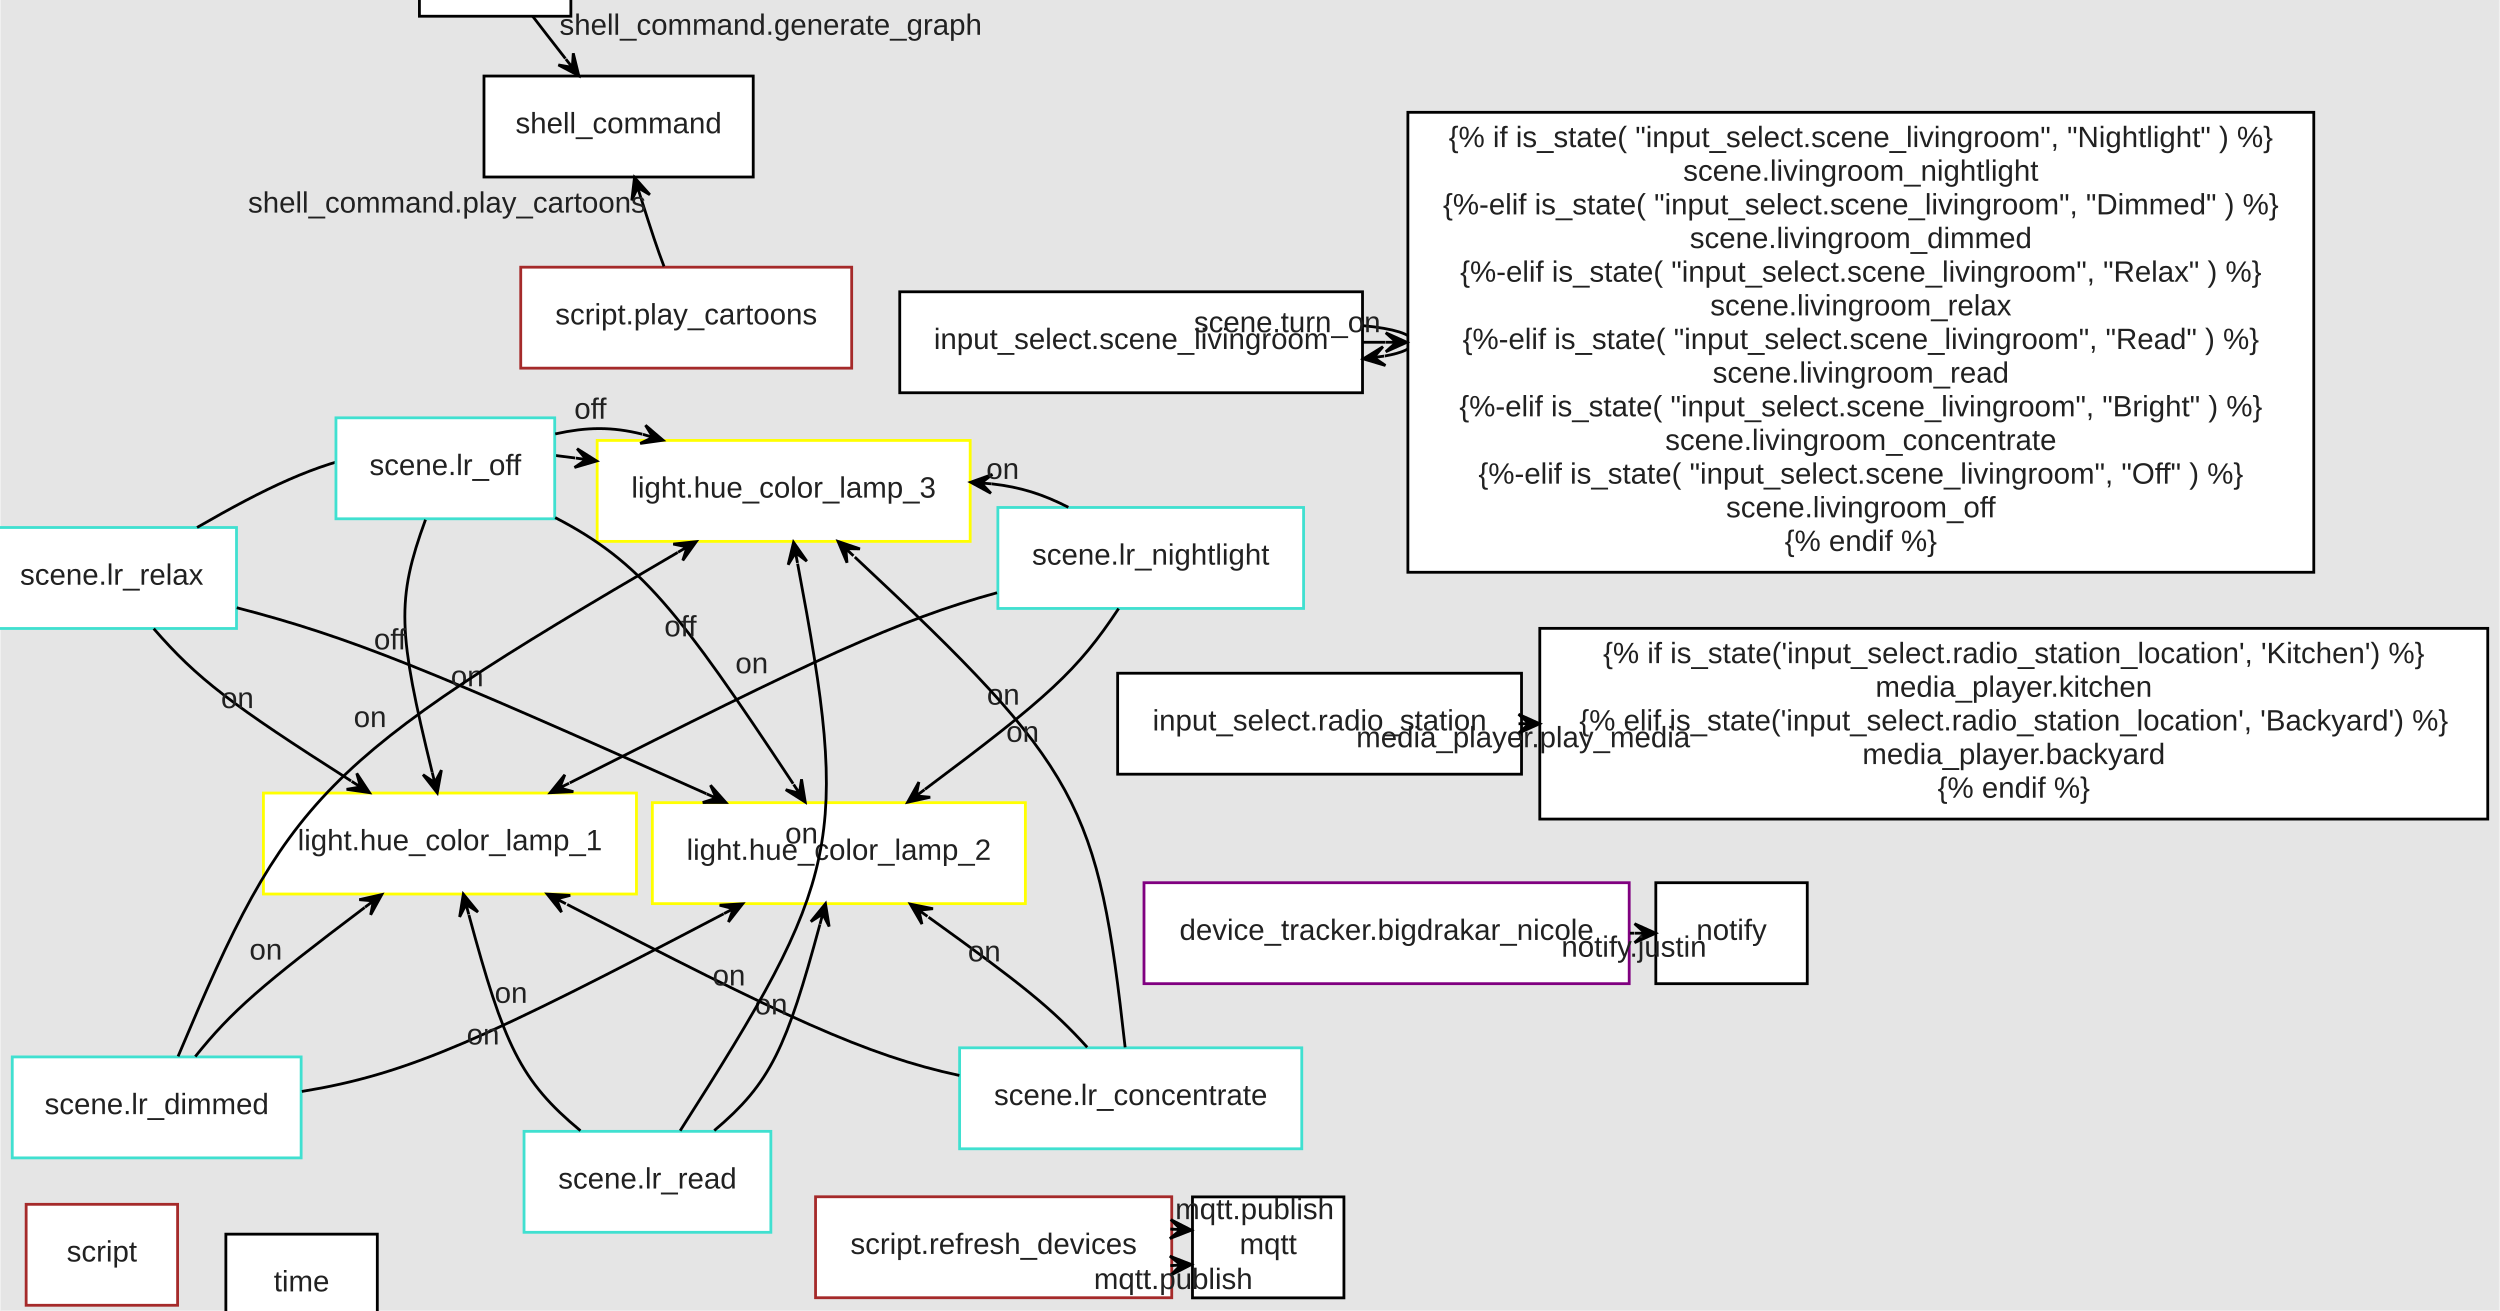
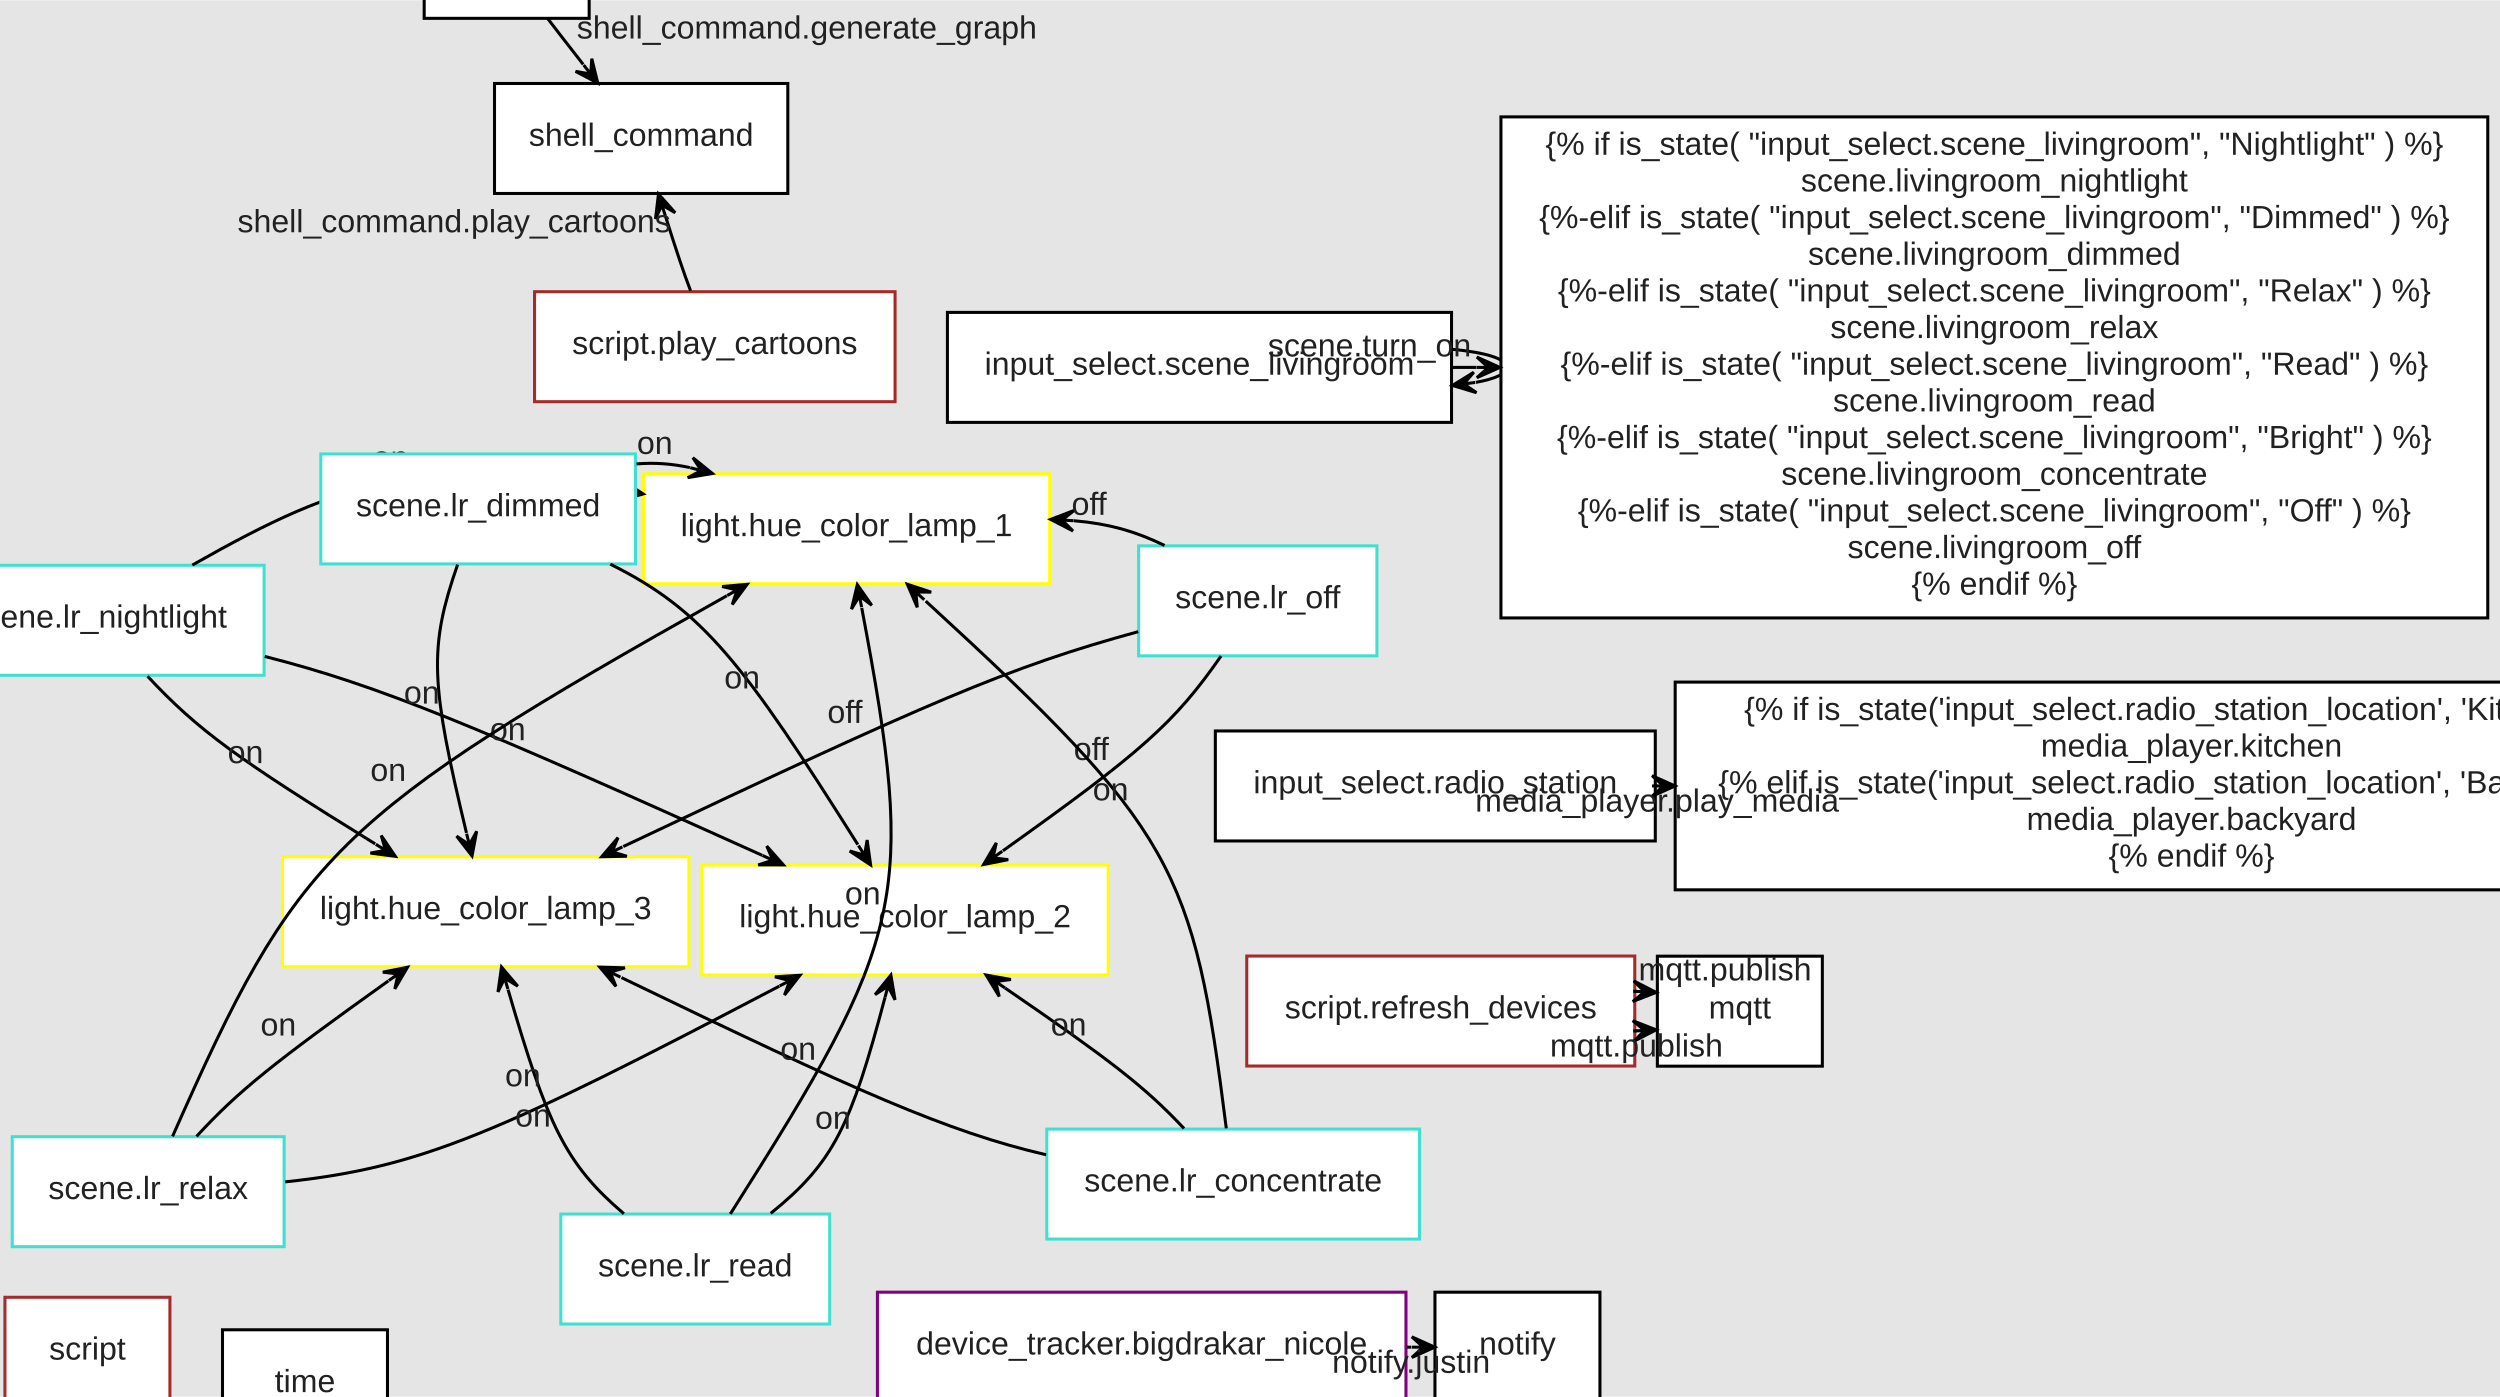
- <svg xmlns="http://www.w3.org/2000/svg" width="891pt" height="467pt" viewBox="0.00 0.00 890.64 467.20">
-   <g id="graph0" class="graph" transform="scale(1 1) rotate(0) translate(237.556 286.722)">
-     <polygon fill="#e5e5e5" stroke="none" points="-237.556,180.474 -237.556,-286.722 653.087,-286.722 653.087,180.474 -237.556,180.474" />
+ <svg xmlns="http://www.w3.org/2000/svg" width="818pt" height="457pt" viewBox="0.00 0.00 818.28 456.73">
+   <g id="graph0" class="graph" transform="scale(1 1) rotate(0) translate(229.221 282.722)">
+     <polygon fill="#e5e5e5" stroke="none" points="-229.221,174.01 -229.221,-282.722 589.057,-282.722 589.057,174.01 -229.221,174.01" />
    <g id="node1" class="node">
-       <polygon fill="white" stroke="turquoise" points="-153.598,-98.636 -242.598,-98.636 -242.598,-62.636 -153.598,-62.636 -153.598,-98.636" />
-       <text text-anchor="middle" x="-198.098" y="-78.236" font-family="arial" font-size="10.50" fill="#212121">scene.lr_relax</text>
+       <polygon fill="white" stroke="turquoise" points="-142.772,-97.913 -251.772,-97.913 -251.772,-61.913 -142.772,-61.913 -142.772,-97.913" />
+       <text text-anchor="middle" x="-197.272" y="-77.513" font-family="arial" font-size="10.50" fill="#212121">scene.lr_nightlight</text>
    </g>
    <g id="node2" class="node">
-       <polygon fill="white" stroke="yellow" points="-10.999,-3.957 -143.999,-3.957 -143.999,32.043 -10.999,32.043 -10.999,-3.957" />
-       <text text-anchor="middle" x="-77.499" y="16.443" font-family="arial" font-size="10.50" fill="#212121">light.hue_color_lamp_1</text>
+       <polygon fill="white" stroke="yellow" points="-3.744,-2.51 -136.744,-2.51 -136.744,33.49 -3.744,33.49 -3.744,-2.51" />
+       <text text-anchor="middle" x="-70.244" y="17.89" font-family="arial" font-size="10.50" fill="#212121">light.hue_color_lamp_3</text>
    </g>
    <g id="edge1" class="edge">
-       <path fill="none" stroke="black" d="M-183.117,-62.571C-167.527,-44.647 -155.603,-35.599 -112.756,-8.273" />
-       <polygon fill="black" stroke="black" points="-106.206,-4.106 -110.722,-10.979 -109.37,-6.119 -112.534,-8.132 -112.534,-8.132 -112.534,-8.132 -109.37,-6.119 -114.346,-5.284 -106.206,-4.106 -106.206,-4.106" />
-       <text text-anchor="middle" x="-153.28" y="-34.254" font-family="arial" font-size="10.50" fill="#212121">on</text>
+       <path fill="none" stroke="black" d="M-180.94,-61.599C-164.342,-43.835 -151.631,-34.648 -106.427,-6.717" />
+       <polygon fill="black" stroke="black" points="-99.829,-2.649 -104.441,-9.458 -103.021,-4.617 -106.213,-6.586 -106.213,-6.586 -106.213,-6.586 -103.021,-4.617 -107.984,-3.713 -99.829,-2.649 -99.829,-2.649" />
+       <text text-anchor="middle" x="-148.862" y="-33.156" font-family="arial" font-size="10.50" fill="#212121">on</text>
    </g>
    <g id="node3" class="node">
-       <polygon fill="white" stroke="yellow" points="127.671,-0.528 -5.329,-0.528 -5.329,35.472 127.671,35.472 127.671,-0.528" />
-       <text text-anchor="middle" x="61.172" y="19.872" font-family="arial" font-size="10.50" fill="#212121">light.hue_color_lamp_2</text>
+       <polygon fill="white" stroke="yellow" points="133.523,0.173 0.523,0.173 0.523,36.173 133.523,36.173 133.523,0.173" />
+       <text text-anchor="middle" x="67.023" y="20.573" font-family="arial" font-size="10.50" fill="#212121">light.hue_color_lamp_2</text>
    </g>
    <g id="edge2" class="edge">
-       <path fill="none" stroke="black" d="M-153.51,-70.035C-112.783,-59.475 -84.937,-47.949 13.938,-3.705" />
-       <polygon fill="black" stroke="black" points="20.866,-0.603 15.4,-6.748 17.444,-2.135 14.021,-3.668 14.021,-3.668 14.021,-3.668 17.444,-2.135 12.642,-0.587 20.866,-0.603 20.866,-0.603" />
-       <text text-anchor="middle" x="-71.343" y="-42.022" font-family="arial" font-size="10.50" fill="#212121">on</text>
+       <path fill="none" stroke="black" d="M-142.572,-68.078C-104.894,-58.495 -73.742,-45.372 20.306,-2.946" />
+       <polygon fill="black" stroke="black" points="27.187,0.16 21.74,-6.002 23.769,-1.383 20.351,-2.926 20.351,-2.926 20.351,-2.926 23.769,-1.383 18.963,0.151 27.187,0.16 27.187,0.16" />
+       <text text-anchor="middle" x="-63.011" y="-40.659" font-family="arial" font-size="10.50" fill="#212121">on</text>
    </g>
    <g id="node4" class="node">
-       <polygon fill="white" stroke="yellow" points="107.993,-129.688 -25.007,-129.688 -25.007,-93.688 107.993,-93.688 107.993,-129.688" />
-       <text text-anchor="middle" x="41.493" y="-109.288" font-family="arial" font-size="10.50" fill="#212121">light.hue_color_lamp_3</text>
+       <polygon fill="white" stroke="yellow" points="114.367,-127.844 -18.633,-127.844 -18.633,-91.844 114.367,-91.844 114.367,-127.844" />
+       <text text-anchor="middle" x="47.867" y="-107.444" font-family="arial" font-size="10.50" fill="#212121">light.hue_color_lamp_1</text>
    </g>
    <g id="edge3" class="edge">
-       <path fill="none" stroke="black" d="M-167.665,-98.656C-118.414,-127.016 -97.547,-132.154 -32.869,-123.427" />
-       <polygon fill="black" stroke="black" points="-25.192,-122.357 -32.154,-126.735 -28.906,-122.875 -32.62,-123.393 -32.62,-123.393 -32.62,-123.393 -28.906,-122.875 -33.086,-120.05 -25.192,-122.357 -25.192,-122.357" />
-       <text text-anchor="middle" x="-104.676" y="-129.796" font-family="arial" font-size="10.50" fill="#212121">on</text>
+       <path fill="none" stroke="black" d="M-166.262,-97.989C-114.67,-127.264 -93.397,-132.299 -26.242,-122.398" />
+       <polygon fill="black" stroke="black" points="-18.715,-121.257 -25.624,-125.718 -22.422,-121.819 -26.13,-122.381 -26.13,-122.381 -26.13,-122.381 -22.422,-121.819 -26.636,-119.044 -18.715,-121.257 -18.715,-121.257" />
+       <text text-anchor="middle" x="-101.404" y="-129.578" font-family="arial" font-size="10.50" fill="#212121">on</text>
    </g>
    <g id="node5" class="node">
-       <polygon fill="white" stroke="black" points="-34.382,-316.934 -88.382,-316.934 -88.382,-280.934 -34.382,-280.934 -34.382,-316.934" />
-       <text text-anchor="middle" x="-61.382" y="-296.534" font-family="arial" font-size="10.50" fill="#212121">event</text>
+       <polygon fill="white" stroke="turquoise" points="221.466,-104.266 143.466,-104.266 143.466,-68.266 221.466,-68.266 221.466,-104.266" />
+       <text text-anchor="middle" x="182.466" y="-83.866" font-family="arial" font-size="10.50" fill="#212121">scene.lr_off</text>
+     </g>
+     <g id="edge4" class="edge">
+       <path fill="none" stroke="black" d="M143.338,-76.186C100.838,-64.538 75.339,-53.451 -25.218,-5.858" />
+       <polygon fill="black" stroke="black" points="-32.27,-2.519 -24.047,-2.678 -28.881,-4.124 -25.491,-5.729 -25.491,-5.729 -25.491,-5.729 -28.881,-4.124 -26.936,-8.779 -32.27,-2.519 -32.27,-2.519" />
+       <text text-anchor="middle" x="47.348" y="-46.309" font-family="arial" font-size="10.50" fill="#212121">off</text>
+     </g>
+     <g id="edge5" class="edge">
+       <path fill="none" stroke="black" d="M170.42,-68.187C155.16,-46.227 144.3,-36.687 99.029,-4.455" />
+       <polygon fill="black" stroke="black" points="92.72,0.027 100.789,-1.565 95.777,-2.145 98.834,-4.317 98.834,-4.317 98.834,-4.317 95.777,-2.145 96.88,-7.068 92.72,0.027 92.72,0.027" />
+       <text text-anchor="middle" x="127.975" y="-34.187" font-family="arial" font-size="10.50" fill="#212121">off</text>
+     </g>
+     <g id="edge6" class="edge">
+       <path fill="none" stroke="black" d="M151.952,-104.396C142.428,-109.034 133.817,-111.51 122.279,-112.496" />
+       <polygon fill="black" stroke="black" points="114.683,-112.923 121.981,-109.132 118.427,-112.713 122.171,-112.502 122.171,-112.502 122.171,-112.502 118.427,-112.713 122.36,-115.872 114.683,-112.923 114.683,-112.923" />
+       <text text-anchor="middle" x="127.263" y="-114.425" font-family="arial" font-size="10.50" fill="#212121">off</text>
    </g>
    <g id="node6" class="node">
-       <polygon fill="white" stroke="black" points="30.639,-259.61 -65.361,-259.61 -65.361,-223.61 30.639,-223.61 30.639,-259.61" />
-       <text text-anchor="middle" x="-17.361" y="-239.21" font-family="arial" font-size="10.50" fill="#212121">shell_command</text>
-     </g>
-     <g id="edge4" class="edge">
-       <path fill="none" stroke="black" d="M-47.992,-280.903C-45.042,-277.035 -41.517,-272.488 -36.331,-265.846" />
-       <polygon fill="black" stroke="black" points="-31.561,-259.742 -33.52,-267.73 -33.87,-262.697 -36.179,-265.651 -36.179,-265.651 -36.179,-265.651 -33.87,-262.697 -38.839,-263.573 -31.561,-259.742 -31.561,-259.742" />
-       <text text-anchor="middle" x="36.867" y="-274.322" font-family="arial" font-size="10.50" fill="#212121">shell_command.generate_graph</text>
+       <polygon fill="white" stroke="black" points="312.574,-43.681 168.574,-43.681 168.574,-7.68 312.574,-7.68 312.574,-43.681" />
+       <text text-anchor="middle" x="240.574" y="-23.28" font-family="arial" font-size="10.50" fill="#212121">input_select.radio_station</text>
    </g>
    <g id="node7" class="node">
-       <polygon fill="white" stroke="black" points="247.88,-182.684 82.88,-182.684 82.88,-146.684 247.88,-146.684 247.88,-182.684" />
-       <text text-anchor="middle" x="165.38" y="-162.284" font-family="arial" font-size="10.50" fill="#212121">input_select.scene_livingroom</text>
-     </g>
-     <g id="edge6" class="edge">
-       <path fill="none" stroke="black" d="M248.177,-170.599C258.837,-169.573 265.88,-167.602 265.88,-164.684 265.88,-162.541 262.082,-160.908 255.842,-159.786" />
-       <polygon fill="black" stroke="black" points="248.177,-158.768 256.056,-156.409 251.894,-159.261 255.611,-159.755 255.611,-159.755 255.611,-159.755 251.894,-159.261 255.167,-163.101 248.177,-158.768 248.177,-158.768" />
-       <text text-anchor="middle" x="327.88" y="-162.284" font-family="arial" font-size="10.50" fill="#212121">input_select.select_option</text>
+       <polygon fill="white" stroke="black" points="657.087,-59.68 319.087,-59.68 319.087,8.32 657.087,8.32 657.087,-59.68" />
+       <text text-anchor="middle" x="488.087" y="-47.28" font-family="arial" font-size="10.50" fill="#212121">{% if is_state('input_select.radio_station_location', 'Kitchen') %}</text>
+       <text text-anchor="middle" x="488.087" y="-35.28" font-family="arial" font-size="10.50" fill="#212121">  media_player.kitchen</text>
+       <text text-anchor="middle" x="488.087" y="-23.28" font-family="arial" font-size="10.50" fill="#212121">{% elif is_state('input_select.radio_station_location', 'Backyard') %}</text>
+       <text text-anchor="middle" x="488.087" y="-11.28" font-family="arial" font-size="10.50" fill="#212121">  media_player.backyard</text>
+       <text text-anchor="middle" x="488.087" y="0.72" font-family="arial" font-size="10.50" fill="#212121">{% endif %}</text>
+     </g>
+     <g id="edge7" class="edge">
+       <path fill="none" stroke="black" d="M312.838,-25.68C312.964,-25.68 313.091,-25.68 313.217,-25.68" />
+       <polygon fill="black" stroke="black" points="319.015,-25.68 311.515,-29.056 315.265,-25.68 311.515,-25.681 311.515,-25.681 311.515,-25.681 315.265,-25.68 311.515,-22.306 319.015,-25.68 319.015,-25.68" />
+       <text text-anchor="middle" x="313.17" y="-17.28" font-family="arial" font-size="10.50" fill="#212121">media_player.play_media</text>
    </g>
    <g id="node8" class="node">
-       <polygon fill="white" stroke="black" points="587.057,-246.677 264.057,-246.677 264.057,-82.677 587.057,-82.677 587.057,-246.677" />
-       <text text-anchor="middle" x="425.557" y="-234.277" font-family="arial" font-size="10.50" fill="#212121">{% if is_state( "input_select.scene_livingroom", "Nightlight" ) %}</text>
-       <text text-anchor="middle" x="425.557" y="-222.277" font-family="arial" font-size="10.50" fill="#212121">  scene.livingroom_nightlight</text>
-       <text text-anchor="middle" x="425.557" y="-210.277" font-family="arial" font-size="10.50" fill="#212121">{%-elif is_state( "input_select.scene_livingroom", "Dimmed" ) %}</text>
-       <text text-anchor="middle" x="425.557" y="-198.277" font-family="arial" font-size="10.50" fill="#212121">  scene.livingroom_dimmed</text>
-       <text text-anchor="middle" x="425.557" y="-186.277" font-family="arial" font-size="10.50" fill="#212121">{%-elif is_state( "input_select.scene_livingroom", "Relax" ) %}</text>
-       <text text-anchor="middle" x="425.557" y="-174.277" font-family="arial" font-size="10.50" fill="#212121">  scene.livingroom_relax</text>
-       <text text-anchor="middle" x="425.557" y="-162.277" font-family="arial" font-size="10.50" fill="#212121">{%-elif is_state( "input_select.scene_livingroom", "Read" ) %}</text>
-       <text text-anchor="middle" x="425.557" y="-150.277" font-family="arial" font-size="10.50" fill="#212121">  scene.livingroom_read</text>
-       <text text-anchor="middle" x="425.557" y="-138.277" font-family="arial" font-size="10.50" fill="#212121">{%-elif is_state( "input_select.scene_livingroom", "Bright" ) %}</text>
-       <text text-anchor="middle" x="425.557" y="-126.277" font-family="arial" font-size="10.50" fill="#212121">  scene.livingroom_concentrate</text>
-       <text text-anchor="middle" x="425.557" y="-114.277" font-family="arial" font-size="10.50" fill="#212121">{%-elif is_state( "input_select.scene_livingroom", "Off" ) %}</text>
-       <text text-anchor="middle" x="425.557" y="-102.277" font-family="arial" font-size="10.50" fill="#212121">  scene.livingroom_off</text>
-       <text text-anchor="middle" x="425.557" y="-90.277" font-family="arial" font-size="10.50" fill="#212121">{% endif %}</text>
-     </g>
-     <g id="edge5" class="edge">
-       <path fill="none" stroke="black" d="M247.968,-164.684C250.585,-164.684 253.276,-164.684 256.062,-164.684" />
-       <polygon fill="black" stroke="black" points="263.674,-164.683 256.174,-168.059 259.924,-164.683 256.174,-164.684 256.174,-164.684 256.174,-164.684 259.924,-164.683 256.174,-161.309 263.674,-164.683 263.674,-164.683" />
-       <text text-anchor="middle" x="221.041" y="-168.284" font-family="arial" font-size="10.50" fill="#212121">scene.turn_on</text>
+       <polygon fill="white" stroke="black" points="-36.382,-312.934 -90.382,-312.934 -90.382,-276.934 -36.382,-276.934 -36.382,-312.934" />
+       <text text-anchor="middle" x="-63.382" y="-292.534" font-family="arial" font-size="10.50" fill="#212121">event</text>
    </g>
    <g id="node9" class="node">
-       <polygon fill="white" stroke="turquoise" points="226.867,-105.779 117.867,-105.779 117.867,-69.778 226.867,-69.778 226.867,-105.779" />
-       <text text-anchor="middle" x="172.367" y="-85.379" font-family="arial" font-size="10.50" fill="#212121">scene.lr_nightlight</text>
-     </g>
-     <g id="edge7" class="edge">
-       <path fill="none" stroke="black" d="M117.564,-75.379C82.126,-65.642 52.27,-51.571 -34.792,-7.582" />
-       <polygon fill="black" stroke="black" points="-41.714,-4.083 -33.498,-4.455 -38.367,-5.775 -35.02,-7.467 -35.02,-7.467 -35.02,-7.467 -38.367,-5.775 -36.543,-10.479 -41.714,-4.083 -41.714,-4.083" />
-       <text text-anchor="middle" x="30.114" y="-46.669" font-family="arial" font-size="10.50" fill="#212121">on</text>
+       <polygon fill="white" stroke="black" points="28.639,-255.61 -67.361,-255.61 -67.361,-219.61 28.639,-219.61 28.639,-255.61" />
+       <text text-anchor="middle" x="-19.361" y="-235.21" font-family="arial" font-size="10.50" fill="#212121">shell_command</text>
    </g>
    <g id="edge8" class="edge">
-       <path fill="none" stroke="black" d="M160.922,-69.738C146.371,-47.761 135.89,-38.146 91.844,-5.269" />
-       <polygon fill="black" stroke="black" points="85.705,-0.696 93.736,-2.47 88.712,-2.936 91.72,-5.176 91.72,-5.176 91.72,-5.176 88.712,-2.936 89.704,-7.883 85.705,-0.696 85.705,-0.696" />
-       <text text-anchor="middle" x="119.797" y="-35.478" font-family="arial" font-size="10.50" fill="#212121">on</text>
+       <path fill="none" stroke="black" d="M-49.992,-276.903C-47.042,-273.035 -43.517,-268.488 -38.331,-261.846" />
+       <polygon fill="black" stroke="black" points="-33.561,-255.742 -35.52,-263.73 -35.87,-258.697 -38.179,-261.651 -38.179,-261.651 -38.179,-261.651 -35.87,-258.697 -40.839,-259.573 -33.561,-255.742 -33.561,-255.742" />
+       <text text-anchor="middle" x="34.867" y="-270.322" font-family="arial" font-size="10.50" fill="#212121">shell_command.generate_graph</text>
+     </g>
+     <g id="node10" class="node">
+       <polygon fill="white" stroke="purple" points="230.968,140.009 57.968,140.009 57.968,176.009 230.968,176.009 230.968,140.009" />
+       <text text-anchor="middle" x="144.468" y="160.409" font-family="arial" font-size="10.50" fill="#212121">device_tracker.bigdrakar_nicole</text>
+     </g>
+     <g id="node11" class="node">
+       <polygon fill="white" stroke="black" points="294.459,140.011 240.459,140.011 240.459,176.011 294.459,176.011 294.459,140.011" />
+       <text text-anchor="middle" x="267.459" y="160.411" font-family="arial" font-size="10.50" fill="#212121">notify</text>
    </g>
    <g id="edge9" class="edge">
-       <path fill="none" stroke="black" d="M143.001,-105.85C134.03,-110.454 126.012,-113.041 115.71,-114.202" />
-       <polygon fill="black" stroke="black" points="108.173,-114.785 115.391,-110.842 111.912,-114.496 115.651,-114.206 115.651,-114.206 115.651,-114.206 111.912,-114.496 115.912,-117.571 108.173,-114.785 108.173,-114.785" />
-       <text text-anchor="middle" x="119.582" y="-115.97" font-family="arial" font-size="10.50" fill="#212121">on</text>
-     </g>
-     <g id="node10" class="node">
-       <polygon fill="white" stroke="purple" points="342.968,28.009 169.968,28.009 169.968,64.009 342.968,64.009 342.968,28.009" />
-       <text text-anchor="middle" x="256.468" y="48.409" font-family="arial" font-size="10.50" fill="#212121">device_tracker.bigdrakar_nicole</text>
-     </g>
-     <g id="node11" class="node">
-       <polygon fill="white" stroke="black" points="406.459,28.011 352.459,28.011 352.459,64.011 406.459,64.011 406.459,28.011" />
-       <text text-anchor="middle" x="379.459" y="48.411" font-family="arial" font-size="10.50" fill="#212121">notify</text>
-     </g>
-     <g id="edge10" class="edge">
-       <path fill="none" stroke="black" d="M343.227,46.01C343.725,46.01 344.219,46.01 344.708,46.01" />
-       <polygon fill="black" stroke="black" points="352.388,46.01 344.888,42.635 348.638,46.01 344.888,46.01 344.888,46.01 344.888,46.01 348.638,46.01 344.888,49.385 352.388,46.01 352.388,46.01" />
-       <text text-anchor="middle" x="344.662" y="54.41" font-family="arial" font-size="10.50" fill="#212121">notify.justin</text>
+       <path fill="none" stroke="black" d="M231.227,158.01C231.725,158.01 232.219,158.01 232.708,158.01" />
+       <polygon fill="black" stroke="black" points="240.388,158.01 232.888,154.635 236.638,158.01 232.888,158.01 232.888,158.01 232.888,158.01 236.638,158.01 232.888,161.385 240.388,158.01 240.388,158.01" />
+       <text text-anchor="middle" x="232.662" y="166.41" font-family="arial" font-size="10.50" fill="#212121">notify.justin</text>
    </g>
    <g id="node12" class="node">
-       <polygon fill="white" stroke="brown" points="-174.605,142.68 -228.605,142.68 -228.605,178.68 -174.605,178.68 -174.605,142.68" />
-       <text text-anchor="middle" x="-201.605" y="163.08" font-family="arial" font-size="10.50" fill="#212121">script</text>
+       <polygon fill="white" stroke="brown" points="-173.605,141.68 -227.605,141.68 -227.605,177.68 -173.605,177.68 -173.605,141.68" />
+       <text text-anchor="middle" x="-200.605" y="162.08" font-family="arial" font-size="10.50" fill="#212121">script</text>
    </g>
    <g id="node13" class="node">
-       <polygon fill="white" stroke="brown" points="65.743,-191.456 -52.257,-191.456 -52.257,-155.456 65.743,-155.456 65.743,-191.456" />
-       <text text-anchor="middle" x="6.743" y="-171.056" font-family="arial" font-size="10.50" fill="#212121">script.play_cartoons</text>
+       <polygon fill="white" stroke="black" points="-102.395,152.32 -156.395,152.32 -156.395,188.32 -102.395,188.32 -102.395,152.32" />
+       <text text-anchor="middle" x="-129.395" y="172.72" font-family="arial" font-size="10.50" fill="#212121">time</text>
+     </g>
+     <g id="node14" class="node">
+       <polygon fill="white" stroke="brown" points="63.743,-187.456 -54.257,-187.456 -54.257,-151.456 63.743,-151.456 63.743,-187.456" />
+       <text text-anchor="middle" x="4.743" y="-167.056" font-family="arial" font-size="10.50" fill="#212121">script.play_cartoons</text>
    </g>
    <g id="edge11" class="edge">
-       <path fill="none" stroke="black" d="M-1.181,-191.748C-3.4,-197.528 -5.67,-204.336 -9.438,-216.264" />
-       <polygon fill="black" stroke="black" points="-11.695,-223.444 -12.665,-215.277 -10.57,-219.866 -9.446,-216.289 -9.446,-216.289 -9.446,-216.289 -10.57,-219.866 -6.226,-217.301 -11.695,-223.444 -11.695,-223.444" />
-       <text text-anchor="middle" x="-78.582" y="-210.924" font-family="arial" font-size="10.50" fill="#212121">shell_command.play_cartoons</text>
-     </g>
-     <g id="node14" class="node">
-       <polygon fill="white" stroke="black" points="-103.395,153.32 -157.395,153.32 -157.395,189.32 -103.395,189.32 -103.395,153.32" />
-       <text text-anchor="middle" x="-130.395" y="173.72" font-family="arial" font-size="10.50" fill="#212121">time</text>
+       <path fill="none" stroke="black" d="M-3.181,-187.748C-5.4,-193.528 -7.67,-200.336 -11.438,-212.264" />
+       <polygon fill="black" stroke="black" points="-13.695,-219.444 -14.665,-211.277 -12.57,-215.866 -11.446,-212.289 -11.446,-212.289 -11.446,-212.289 -12.57,-215.866 -8.226,-213.301 -13.695,-219.444 -13.695,-219.444" />
+       <text text-anchor="middle" x="-80.582" y="-206.924" font-family="arial" font-size="10.50" fill="#212121">shell_command.play_cartoons</text>
    </g>
    <g id="node15" class="node">
-       <polygon fill="white" stroke="turquoise" points="-40.143,-137.745 -118.143,-137.745 -118.143,-101.745 -40.143,-101.745 -40.143,-137.745" />
-       <text text-anchor="middle" x="-79.143" y="-117.345" font-family="arial" font-size="10.50" fill="#212121">scene.lr_off</text>
+       <polygon fill="white" stroke="black" points="245.88,-180.684 80.88,-180.684 80.88,-144.684 245.88,-144.684 245.88,-180.684" />
+       <text text-anchor="middle" x="163.38" y="-160.284" font-family="arial" font-size="10.50" fill="#212121">input_select.scene_livingroom</text>
    </g>
    <g id="edge13" class="edge">
-       <path fill="none" stroke="black" d="M-86.21,-101.43C-96.66,-72.879 -96.095,-61.449 -83.829,-11.366" />
-       <polygon fill="black" stroke="black" points="-82.021,-4.036 -80.541,-12.126 -82.919,-7.677 -83.817,-11.318 -83.817,-11.318 -83.817,-11.318 -82.919,-7.677 -87.094,-10.509 -82.021,-4.036 -82.021,-4.036" />
-       <text text-anchor="middle" x="-98.858" y="-55.177" font-family="arial" font-size="10.50" fill="#212121">off</text>
+       <path fill="none" stroke="black" d="M246.177,-168.599C256.837,-167.573 263.88,-165.602 263.88,-162.684 263.88,-160.541 260.082,-158.908 253.842,-157.786" />
+       <polygon fill="black" stroke="black" points="246.177,-156.768 254.056,-154.409 249.894,-157.261 253.611,-157.755 253.611,-157.755 253.611,-157.755 249.894,-157.261 253.167,-161.101 246.177,-156.768 246.177,-156.768" />
+       <text text-anchor="middle" x="325.88" y="-160.284" font-family="arial" font-size="10.50" fill="#212121">input_select.select_option</text>
+     </g>
+     <g id="node16" class="node">
+       <polygon fill="white" stroke="black" points="585.057,-244.677 262.057,-244.677 262.057,-80.677 585.057,-80.677 585.057,-244.677" />
+       <text text-anchor="middle" x="423.557" y="-232.277" font-family="arial" font-size="10.50" fill="#212121">{% if is_state( "input_select.scene_livingroom", "Nightlight" ) %}</text>
+       <text text-anchor="middle" x="423.557" y="-220.277" font-family="arial" font-size="10.50" fill="#212121">  scene.livingroom_nightlight</text>
+       <text text-anchor="middle" x="423.557" y="-208.277" font-family="arial" font-size="10.50" fill="#212121">{%-elif is_state( "input_select.scene_livingroom", "Dimmed" ) %}</text>
+       <text text-anchor="middle" x="423.557" y="-196.277" font-family="arial" font-size="10.50" fill="#212121">  scene.livingroom_dimmed</text>
+       <text text-anchor="middle" x="423.557" y="-184.277" font-family="arial" font-size="10.50" fill="#212121">{%-elif is_state( "input_select.scene_livingroom", "Relax" ) %}</text>
+       <text text-anchor="middle" x="423.557" y="-172.277" font-family="arial" font-size="10.50" fill="#212121">  scene.livingroom_relax</text>
+       <text text-anchor="middle" x="423.557" y="-160.277" font-family="arial" font-size="10.50" fill="#212121">{%-elif is_state( "input_select.scene_livingroom", "Read" ) %}</text>
+       <text text-anchor="middle" x="423.557" y="-148.277" font-family="arial" font-size="10.50" fill="#212121">  scene.livingroom_read</text>
+       <text text-anchor="middle" x="423.557" y="-136.277" font-family="arial" font-size="10.50" fill="#212121">{%-elif is_state( "input_select.scene_livingroom", "Bright" ) %}</text>
+       <text text-anchor="middle" x="423.557" y="-124.277" font-family="arial" font-size="10.50" fill="#212121">  scene.livingroom_concentrate</text>
+       <text text-anchor="middle" x="423.557" y="-112.277" font-family="arial" font-size="10.50" fill="#212121">{%-elif is_state( "input_select.scene_livingroom", "Off" ) %}</text>
+       <text text-anchor="middle" x="423.557" y="-100.277" font-family="arial" font-size="10.50" fill="#212121">  scene.livingroom_off</text>
+       <text text-anchor="middle" x="423.557" y="-88.277" font-family="arial" font-size="10.50" fill="#212121">{% endif %}</text>
+     </g>
+     <g id="edge12" class="edge">
+       <path fill="none" stroke="black" d="M245.968,-162.684C248.585,-162.684 251.276,-162.684 254.062,-162.684" />
+       <polygon fill="black" stroke="black" points="261.674,-162.683 254.174,-166.059 257.924,-162.683 254.174,-162.684 254.174,-162.684 254.174,-162.684 257.924,-162.683 254.174,-159.309 261.674,-162.683 261.674,-162.683" />
+       <text text-anchor="middle" x="219.041" y="-166.284" font-family="arial" font-size="10.50" fill="#212121">scene.turn_on</text>
+     </g>
+     <g id="node17" class="node">
+       <polygon fill="white" stroke="turquoise" points="-21.215,-134.354 -124.215,-134.354 -124.215,-98.354 -21.215,-98.354 -21.215,-134.354" />
+       <text text-anchor="middle" x="-72.715" y="-113.954" font-family="arial" font-size="10.50" fill="#212121">scene.lr_dimmed</text>
    </g>
    <g id="edge14" class="edge">
-       <path fill="none" stroke="black" d="M-39.972,-102.171C-9.552,-86.382 3.863,-69.292 44.856,-7.301" />
-       <polygon fill="black" stroke="black" points="49.179,-0.753 47.863,-8.872 47.112,-3.883 45.046,-7.012 45.046,-7.012 45.046,-7.012 47.112,-3.883 42.23,-5.153 49.179,-0.753 49.179,-0.753" />
-       <text text-anchor="middle" x="4.689" y="-59.828" font-family="arial" font-size="10.50" fill="#212121">off</text>
+       <path fill="none" stroke="black" d="M-79.435,-98.142C-88.946,-70.818 -88.314,-59.381 -76.538,-10.292" />
+       <polygon fill="black" stroke="black" points="-74.719,-2.77 -73.201,-10.853 -75.6,-6.415 -76.481,-10.059 -76.481,-10.059 -76.481,-10.059 -75.6,-6.415 -79.762,-9.266 -74.719,-2.77 -74.719,-2.77" />
+       <text text-anchor="middle" x="-91.171" y="-52.647" font-family="arial" font-size="10.50" fill="#212121">on</text>
    </g>
    <g id="edge15" class="edge">
-       <path fill="none" stroke="black" d="M-39.959,-132.006C-28.566,-134.525 -19.672,-134.59 -8.909,-131.911" />
-       <polygon fill="black" stroke="black" points="-1.522,-129.753 -7.775,-135.096 -5.122,-130.805 -8.721,-131.856 -8.721,-131.856 -8.721,-131.856 -5.122,-130.805 -9.668,-128.617 -1.522,-129.753 -1.522,-129.753" />
-       <text text-anchor="middle" x="-27.427" y="-137.412" font-family="arial" font-size="10.50" fill="#212121">off</text>
-     </g>
-     <g id="node16" class="node">
-       <polygon fill="white" stroke="brown" points="179.86,139.986 52.86,139.986 52.86,175.986 179.86,175.986 179.86,139.986" />
-       <text text-anchor="middle" x="116.36" y="160.386" font-family="arial" font-size="10.50" fill="#212121">script.refresh_devices</text>
-     </g>
-     <g id="node17" class="node">
-       <polygon fill="white" stroke="black" points="241.254,140.034 187.254,140.034 187.254,176.034 241.254,176.034 241.254,140.034" />
-       <text text-anchor="middle" x="214.254" y="160.434" font-family="arial" font-size="10.50" fill="#212121">mqtt</text>
+       <path fill="none" stroke="black" d="M-29.469,-98.277C0.981,-83.121 14.14,-65.858 51.555,-6.492" />
+       <polygon fill="black" stroke="black" points="55.743,0.167 54.607,-7.979 53.747,-3.008 51.75,-6.182 51.75,-6.182 51.75,-6.182 53.747,-3.008 48.893,-4.385 55.743,0.167 55.743,0.167" />
+       <text text-anchor="middle" x="13.683" y="-57.6" font-family="arial" font-size="10.50" fill="#212121">on</text>
    </g>
    <g id="edge16" class="edge">
-       <path fill="none" stroke="black" d="M180.019,151.546C180.165,151.551 180.31,151.557 180.456,151.563" />
-       <polygon fill="black" stroke="black" points="186.858,151.889 179.539,148.137 183.113,151.698 179.368,151.508 179.368,151.508 179.368,151.508 183.113,151.698 179.196,154.878 186.858,151.889 186.858,151.889" />
-       <text text-anchor="middle" x="209.402" y="147.961" font-family="arial" font-size="10.50" fill="#212121">mqtt.publish</text>
+       <path fill="none" stroke="black" d="M-20.888,-131.091C-14.993,-131.563 -9.445,-131.176 -3.405,-129.885" />
+       <polygon fill="black" stroke="black" points="3.961,-127.952 -2.437,-133.121 0.334,-128.904 -3.293,-129.856 -3.293,-129.856 -3.293,-129.856 0.334,-128.904 -4.15,-126.592 3.961,-127.952 3.961,-127.952" />
+       <text text-anchor="middle" x="-14.903" y="-134.361" font-family="arial" font-size="10.50" fill="#212121">on</text>
+     </g>
+     <g id="node18" class="node">
+       <polygon fill="white" stroke="brown" points="305.86,29.986 178.86,29.986 178.86,65.986 305.86,65.986 305.86,29.986" />
+       <text text-anchor="middle" x="242.36" y="50.386" font-family="arial" font-size="10.50" fill="#212121">script.refresh_devices</text>
+     </g>
+     <g id="node19" class="node">
+       <polygon fill="white" stroke="black" points="367.254,30.034 313.254,30.034 313.254,66.034 367.254,66.034 367.254,30.034" />
+       <text text-anchor="middle" x="340.254" y="50.434" font-family="arial" font-size="10.50" fill="#212121">mqtt</text>
    </g>
    <g id="edge17" class="edge">
-       <path fill="none" stroke="black" d="M180.012,164.489C180.158,164.483 180.304,164.477 180.45,164.472" />
-       <polygon fill="black" stroke="black" points="186.852,164.152 179.193,161.155 183.107,164.339 179.361,164.526 179.361,164.526 179.361,164.526 183.107,164.339 179.53,167.897 186.852,164.152 186.852,164.152" />
-       <text text-anchor="middle" x="180.395" y="172.874" font-family="arial" font-size="10.50" fill="#212121">mqtt.publish</text>
-     </g>
-     <g id="node18" class="node">
-       <polygon fill="white" stroke="turquoise" points="-130.556,90.124 -233.556,90.124 -233.556,126.124 -130.556,126.124 -130.556,90.124" />
-       <text text-anchor="middle" x="-182.056" y="110.524" font-family="arial" font-size="10.50" fill="#212121">scene.lr_dimmed</text>
+       <path fill="none" stroke="black" d="M306.019,41.546C306.165,41.551 306.31,41.557 306.456,41.563" />
+       <polygon fill="black" stroke="black" points="312.858,41.889 305.539,38.137 309.113,41.698 305.368,41.508 305.368,41.508 305.368,41.508 309.113,41.698 305.196,44.878 312.858,41.889 312.858,41.889" />
+       <text text-anchor="middle" x="335.402" y="37.961" font-family="arial" font-size="10.50" fill="#212121">mqtt.publish</text>
    </g>
    <g id="edge18" class="edge">
-       <path fill="none" stroke="black" d="M-168.297,89.993C-155.343,73.797 -144.594,64.521 -107.914,36.849" />
-       <polygon fill="black" stroke="black" points="-101.8,32.246 -109.822,34.061 -104.796,34.502 -107.792,36.757 -107.792,36.757 -107.792,36.757 -104.796,34.502 -105.762,39.454 -101.8,32.246 -101.8,32.246" />
-       <text text-anchor="middle" x="-143.139" y="55.441" font-family="arial" font-size="10.50" fill="#212121">on</text>
+       <path fill="none" stroke="black" d="M306.012,54.489C306.158,54.483 306.304,54.477 306.45,54.472" />
+       <polygon fill="black" stroke="black" points="312.852,54.152 305.193,51.155 309.107,54.339 305.361,54.526 305.361,54.526 305.361,54.526 309.107,54.339 305.53,57.897 312.852,54.152 312.852,54.152" />
+       <text text-anchor="middle" x="306.395" y="62.874" font-family="arial" font-size="10.50" fill="#212121">mqtt.publish</text>
+     </g>
+     <g id="node20" class="node">
+       <polygon fill="white" stroke="turquoise" points="-136.221,89.121 -225.221,89.121 -225.221,125.121 -136.221,125.121 -136.221,89.121" />
+       <text text-anchor="middle" x="-180.721" y="109.521" font-family="arial" font-size="10.50" fill="#212121">scene.lr_relax</text>
    </g>
    <g id="edge19" class="edge">
-       <path fill="none" stroke="black" d="M-130.302,102.438C-92.088,96.234 -64.867,83.658 20.112,39.084" />
-       <polygon fill="black" stroke="black" points="26.873,35.535 18.663,36.033 23.552,37.278 20.232,39.021 20.232,39.021 20.232,39.021 23.552,37.278 21.801,42.01 26.873,35.535 26.873,35.535" />
-       <text text-anchor="middle" x="-55.713" y="70.848" font-family="arial" font-size="10.50" fill="#212121">on</text>
+       <path fill="none" stroke="black" d="M-164.899,89.033C-151.161,74.096 -139.574,64.877 -102.091,38.112" />
+       <polygon fill="black" stroke="black" points="-95.849,33.662 -103.915,35.267 -98.903,35.839 -101.956,38.016 -101.956,38.016 -101.956,38.016 -98.903,35.839 -99.997,40.764 -95.849,33.662 -95.849,33.662" />
+       <text text-anchor="middle" x="-138.115" y="56.013" font-family="arial" font-size="10.50" fill="#212121">on</text>
    </g>
    <g id="edge20" class="edge">
-       <path fill="none" stroke="black" d="M-174.436,89.932C-135.339,-2.87 -124.669,-14.866 3.705,-89.745" />
-       <polygon fill="black" stroke="black" points="10.308,-93.592 2.129,-92.733 7.068,-91.704 3.828,-89.816 3.828,-89.816 3.828,-89.816 7.068,-91.704 5.527,-86.9 10.308,-93.592 10.308,-93.592" />
-       <text text-anchor="middle" x="-105.973" y="-27.496" font-family="arial" font-size="10.50" fill="#212121">on</text>
-     </g>
-     <g id="node19" class="node">
-       <polygon fill="white" stroke="turquoise" points="226.223,86.88 104.223,86.88 104.223,122.88 226.223,122.88 226.223,86.88" />
-       <text text-anchor="middle" x="165.223" y="107.28" font-family="arial" font-size="10.50" fill="#212121">scene.lr_concentrate</text>
+       <path fill="none" stroke="black" d="M-135.872,103.903C-91.438,99.192 -66.33,88.179 25.864,39.837" />
+       <polygon fill="black" stroke="black" points="32.619,36.291 24.41,36.789 29.299,38.034 25.978,39.777 25.978,39.777 25.978,39.777 29.299,38.034 27.547,42.765 32.619,36.291 32.619,36.291" />
+       <text text-anchor="middle" x="-54.778" y="85.807" font-family="arial" font-size="10.50" fill="#212121">on</text>
    </g>
    <g id="edge21" class="edge">
-       <path fill="none" stroke="black" d="M104.131,96.731C70.974,89.64 41.505,75.732 -35.699,35.76" />
-       <polygon fill="black" stroke="black" points="-42.821,32.069 -37.715,38.517 -39.491,33.795 -36.162,35.52 -36.162,35.52 -36.162,35.52 -39.491,33.795 -34.609,32.524 -42.821,32.069 -42.821,32.069" />
-       <text text-anchor="middle" x="21.992" y="64.637" font-family="arial" font-size="10.50" fill="#212121">on</text>
+       <path fill="none" stroke="black" d="M-172.746,89.015C-131.926,-3.153 -120.95,-15.158 8.67,-87.939" />
+       <polygon fill="black" stroke="black" points="15.337,-91.678 7.144,-90.953 12.066,-89.844 8.795,-88.01 8.795,-88.01 8.795,-88.01 12.066,-89.844 10.446,-85.066 15.337,-91.678 15.337,-91.678" />
+       <text text-anchor="middle" x="-102.148" y="-27.317" font-family="arial" font-size="10.50" fill="#212121">on</text>
+     </g>
+     <g id="node21" class="node">
+       <polygon fill="white" stroke="turquoise" points="235.412,86.623 113.412,86.623 113.412,122.623 235.412,122.623 235.412,86.623" />
+       <text text-anchor="middle" x="174.412" y="107.023" font-family="arial" font-size="10.50" fill="#212121">scene.lr_concentrate</text>
    </g>
    <g id="edge22" class="edge">
-       <path fill="none" stroke="black" d="M149.723,86.683C137.395,73.042 126.411,64.194 93.142,40.291" />
-       <polygon fill="black" stroke="black" points="86.665,35.648 90.794,42.761 89.713,37.833 92.761,40.018 92.761,40.018 92.761,40.018 89.713,37.833 94.727,37.275 86.665,35.648 86.665,35.648" />
-       <text text-anchor="middle" x="113.028" y="56.059" font-family="arial" font-size="10.50" fill="#212121">on</text>
+       <path fill="none" stroke="black" d="M113.189,95.036C81.082,87.602 51.012,74.198 -25.806,37.051" />
+       <polygon fill="black" stroke="black" points="-32.891,33.623 -27.61,39.928 -29.515,35.256 -26.14,36.89 -26.14,36.89 -26.14,36.89 -29.515,35.256 -24.669,33.852 -32.891,33.623 -32.891,33.623" />
+       <text text-anchor="middle" x="32.027" y="63.929" font-family="arial" font-size="10.50" fill="#212121">on</text>
    </g>
    <g id="edge23" class="edge">
-       <path fill="none" stroke="black" d="M163.242,86.706C153.573,-0.262 147.766,-12.461 66.853,-88.108" />
-       <polygon fill="black" stroke="black" points="60.897,-93.666 64.078,-86.081 63.638,-91.107 66.38,-88.549 66.38,-88.549 66.38,-88.549 63.638,-91.107 68.683,-91.017 60.897,-93.666 60.897,-93.666" />
-       <text text-anchor="middle" x="126.686" y="-22.21" font-family="arial" font-size="10.50" fill="#212121">on</text>
-     </g>
-     <g id="node20" class="node">
-       <polygon fill="white" stroke="black" points="304.574,-46.681 160.574,-46.681 160.574,-10.681 304.574,-10.681 304.574,-46.681" />
-       <text text-anchor="middle" x="232.574" y="-26.28" font-family="arial" font-size="10.50" fill="#212121">input_select.radio_station</text>
-     </g>
-     <g id="node21" class="node">
-       <polygon fill="white" stroke="black" points="649.087,-62.68 311.087,-62.68 311.087,5.32 649.087,5.32 649.087,-62.68" />
-       <text text-anchor="middle" x="480.087" y="-50.28" font-family="arial" font-size="10.50" fill="#212121">{% if is_state('input_select.radio_station_location', 'Kitchen') %}</text>
-       <text text-anchor="middle" x="480.087" y="-38.28" font-family="arial" font-size="10.50" fill="#212121">  media_player.kitchen</text>
-       <text text-anchor="middle" x="480.087" y="-26.28" font-family="arial" font-size="10.50" fill="#212121">{% elif is_state('input_select.radio_station_location', 'Backyard') %}</text>
-       <text text-anchor="middle" x="480.087" y="-14.28" font-family="arial" font-size="10.50" fill="#212121">  media_player.backyard</text>
-       <text text-anchor="middle" x="480.087" y="-2.28" font-family="arial" font-size="10.50" fill="#212121">{% endif %}</text>
+       <path fill="none" stroke="black" d="M158.329,86.438C145.528,72.803 134.18,64.059 99.766,40.468" />
+       <polygon fill="black" stroke="black" points="93.557,36.221 97.842,43.241 96.652,38.338 99.747,40.456 99.747,40.456 99.747,40.456 96.652,38.338 101.653,37.67 93.557,36.221 93.557,36.221" />
+       <text text-anchor="middle" x="120.558" y="55.992" font-family="arial" font-size="10.50" fill="#212121">on</text>
    </g>
    <g id="edge24" class="edge">
-       <path fill="none" stroke="black" d="M304.838,-28.68C304.964,-28.68 305.091,-28.68 305.217,-28.68" />
-       <polygon fill="black" stroke="black" points="311.015,-28.68 303.515,-32.056 307.265,-28.68 303.515,-28.681 303.515,-28.681 303.515,-28.681 307.265,-28.68 303.515,-25.306 311.015,-28.68 311.015,-28.68" />
-       <text text-anchor="middle" x="305.17" y="-20.28" font-family="arial" font-size="10.50" fill="#212121">media_player.play_media</text>
+       <path fill="none" stroke="black" d="M172.162,86.393C161.412,0.899 155.369,-11.289 73.771,-86.195" />
+       <polygon fill="black" stroke="black" points="67.764,-91.698 71.014,-84.143 70.529,-89.165 73.294,-86.632 73.294,-86.632 73.294,-86.632 70.529,-89.165 75.574,-89.12 67.764,-91.698 67.764,-91.698" />
+       <text text-anchor="middle" x="134.297" y="-20.98" font-family="arial" font-size="10.50" fill="#212121">on</text>
    </g>
    <g id="node22" class="node">
-       <polygon fill="white" stroke="turquoise" points="36.922,116.662 -51.078,116.662 -51.078,152.662 36.922,152.662 36.922,116.662" />
-       <text text-anchor="middle" x="-7.078" y="137.062" font-family="arial" font-size="10.50" fill="#212121">scene.lr_read</text>
+       <polygon fill="white" stroke="turquoise" points="42.344,114.439 -45.656,114.439 -45.656,150.439 42.344,150.439 42.344,114.439" />
+       <text text-anchor="middle" x="-1.656" y="134.839" font-family="arial" font-size="10.50" fill="#212121">scene.lr_read</text>
    </g>
    <g id="edge25" class="edge">
-       <path fill="none" stroke="black" d="M-30.973,116.427C-52.496,98.58 -58.192,85.887 -70.738,39.506" />
-       <polygon fill="black" stroke="black" points="-72.728,32.092 -74.044,40.21 -71.756,35.714 -70.784,39.336 -70.784,39.336 -70.784,39.336 -71.756,35.714 -67.524,38.461 -72.728,32.092 -72.728,32.092" />
-       <text text-anchor="middle" x="-65.684" y="85.697" font-family="arial" font-size="10.50" fill="#212121">on</text>
+       <path fill="none" stroke="black" d="M-25.018,114.334C-44.296,97.896 -50.026,85.223 -62.934,40.975" />
+       <polygon fill="black" stroke="black" points="-65.071,33.597 -66.227,41.74 -64.028,37.199 -62.985,40.801 -62.985,40.801 -62.985,40.801 -64.028,37.199 -59.743,39.862 -65.071,33.597 -65.071,33.597" />
+       <text text-anchor="middle" x="-58.07" y="72.618" font-family="arial" font-size="10.50" fill="#212121">on</text>
    </g>
    <g id="edge26" class="edge">
-       <path fill="none" stroke="black" d="M16.744,116.374C36.892,99.438 42.474,86.913 54.422,42.858" />
-       <polygon fill="black" stroke="black" points="56.397,35.511 51.19,41.877 55.423,39.132 54.449,42.754 54.449,42.754 54.449,42.754 55.423,39.132 57.709,43.63 56.397,35.511 56.397,35.511" />
-       <text text-anchor="middle" x="37.007" y="74.972" font-family="arial" font-size="10.50" fill="#212121">on</text>
+       <path fill="none" stroke="black" d="M23.048,114.217C43.761,97.505 49.345,85.392 60.462,43.499" />
+       <polygon fill="black" stroke="black" points="62.374,36.219 57.204,42.616 61.421,39.846 60.469,43.473 60.469,43.473 60.469,43.473 61.421,39.846 63.733,44.331 62.374,36.219 62.374,36.219" />
+       <text text-anchor="middle" x="43.391" y="86.535" font-family="arial" font-size="10.50" fill="#212121">on</text>
    </g>
    <g id="edge27" class="edge">
-       <path fill="none" stroke="black" d="M4.579,116.452C62.057,26.344 65.225,13.695 46.464,-85.739" />
-       <polygon fill="black" stroke="black" points="45.015,-93.369 43.099,-85.371 45.715,-89.685 46.415,-86.001 46.415,-86.001 46.415,-86.001 45.715,-89.685 49.73,-86.631 45.015,-93.369 45.015,-93.369" />
-       <text text-anchor="middle" x="47.868" y="13.994" font-family="arial" font-size="10.50" fill="#212121">on</text>
+       <path fill="none" stroke="black" d="M9.822,114.405C67.374,23.685 70.774,11.081 52.838,-83.958" />
+       <polygon fill="black" stroke="black" points="51.393,-91.557 49.478,-83.558 52.094,-87.873 52.794,-84.189 52.794,-84.189 52.794,-84.189 52.094,-87.873 56.11,-84.819 51.393,-91.557 51.393,-91.557" />
+       <text text-anchor="middle" x="53.172" y="13.089" font-family="arial" font-size="10.50" fill="#212121">on</text>
    </g>
  </g>
</svg>
